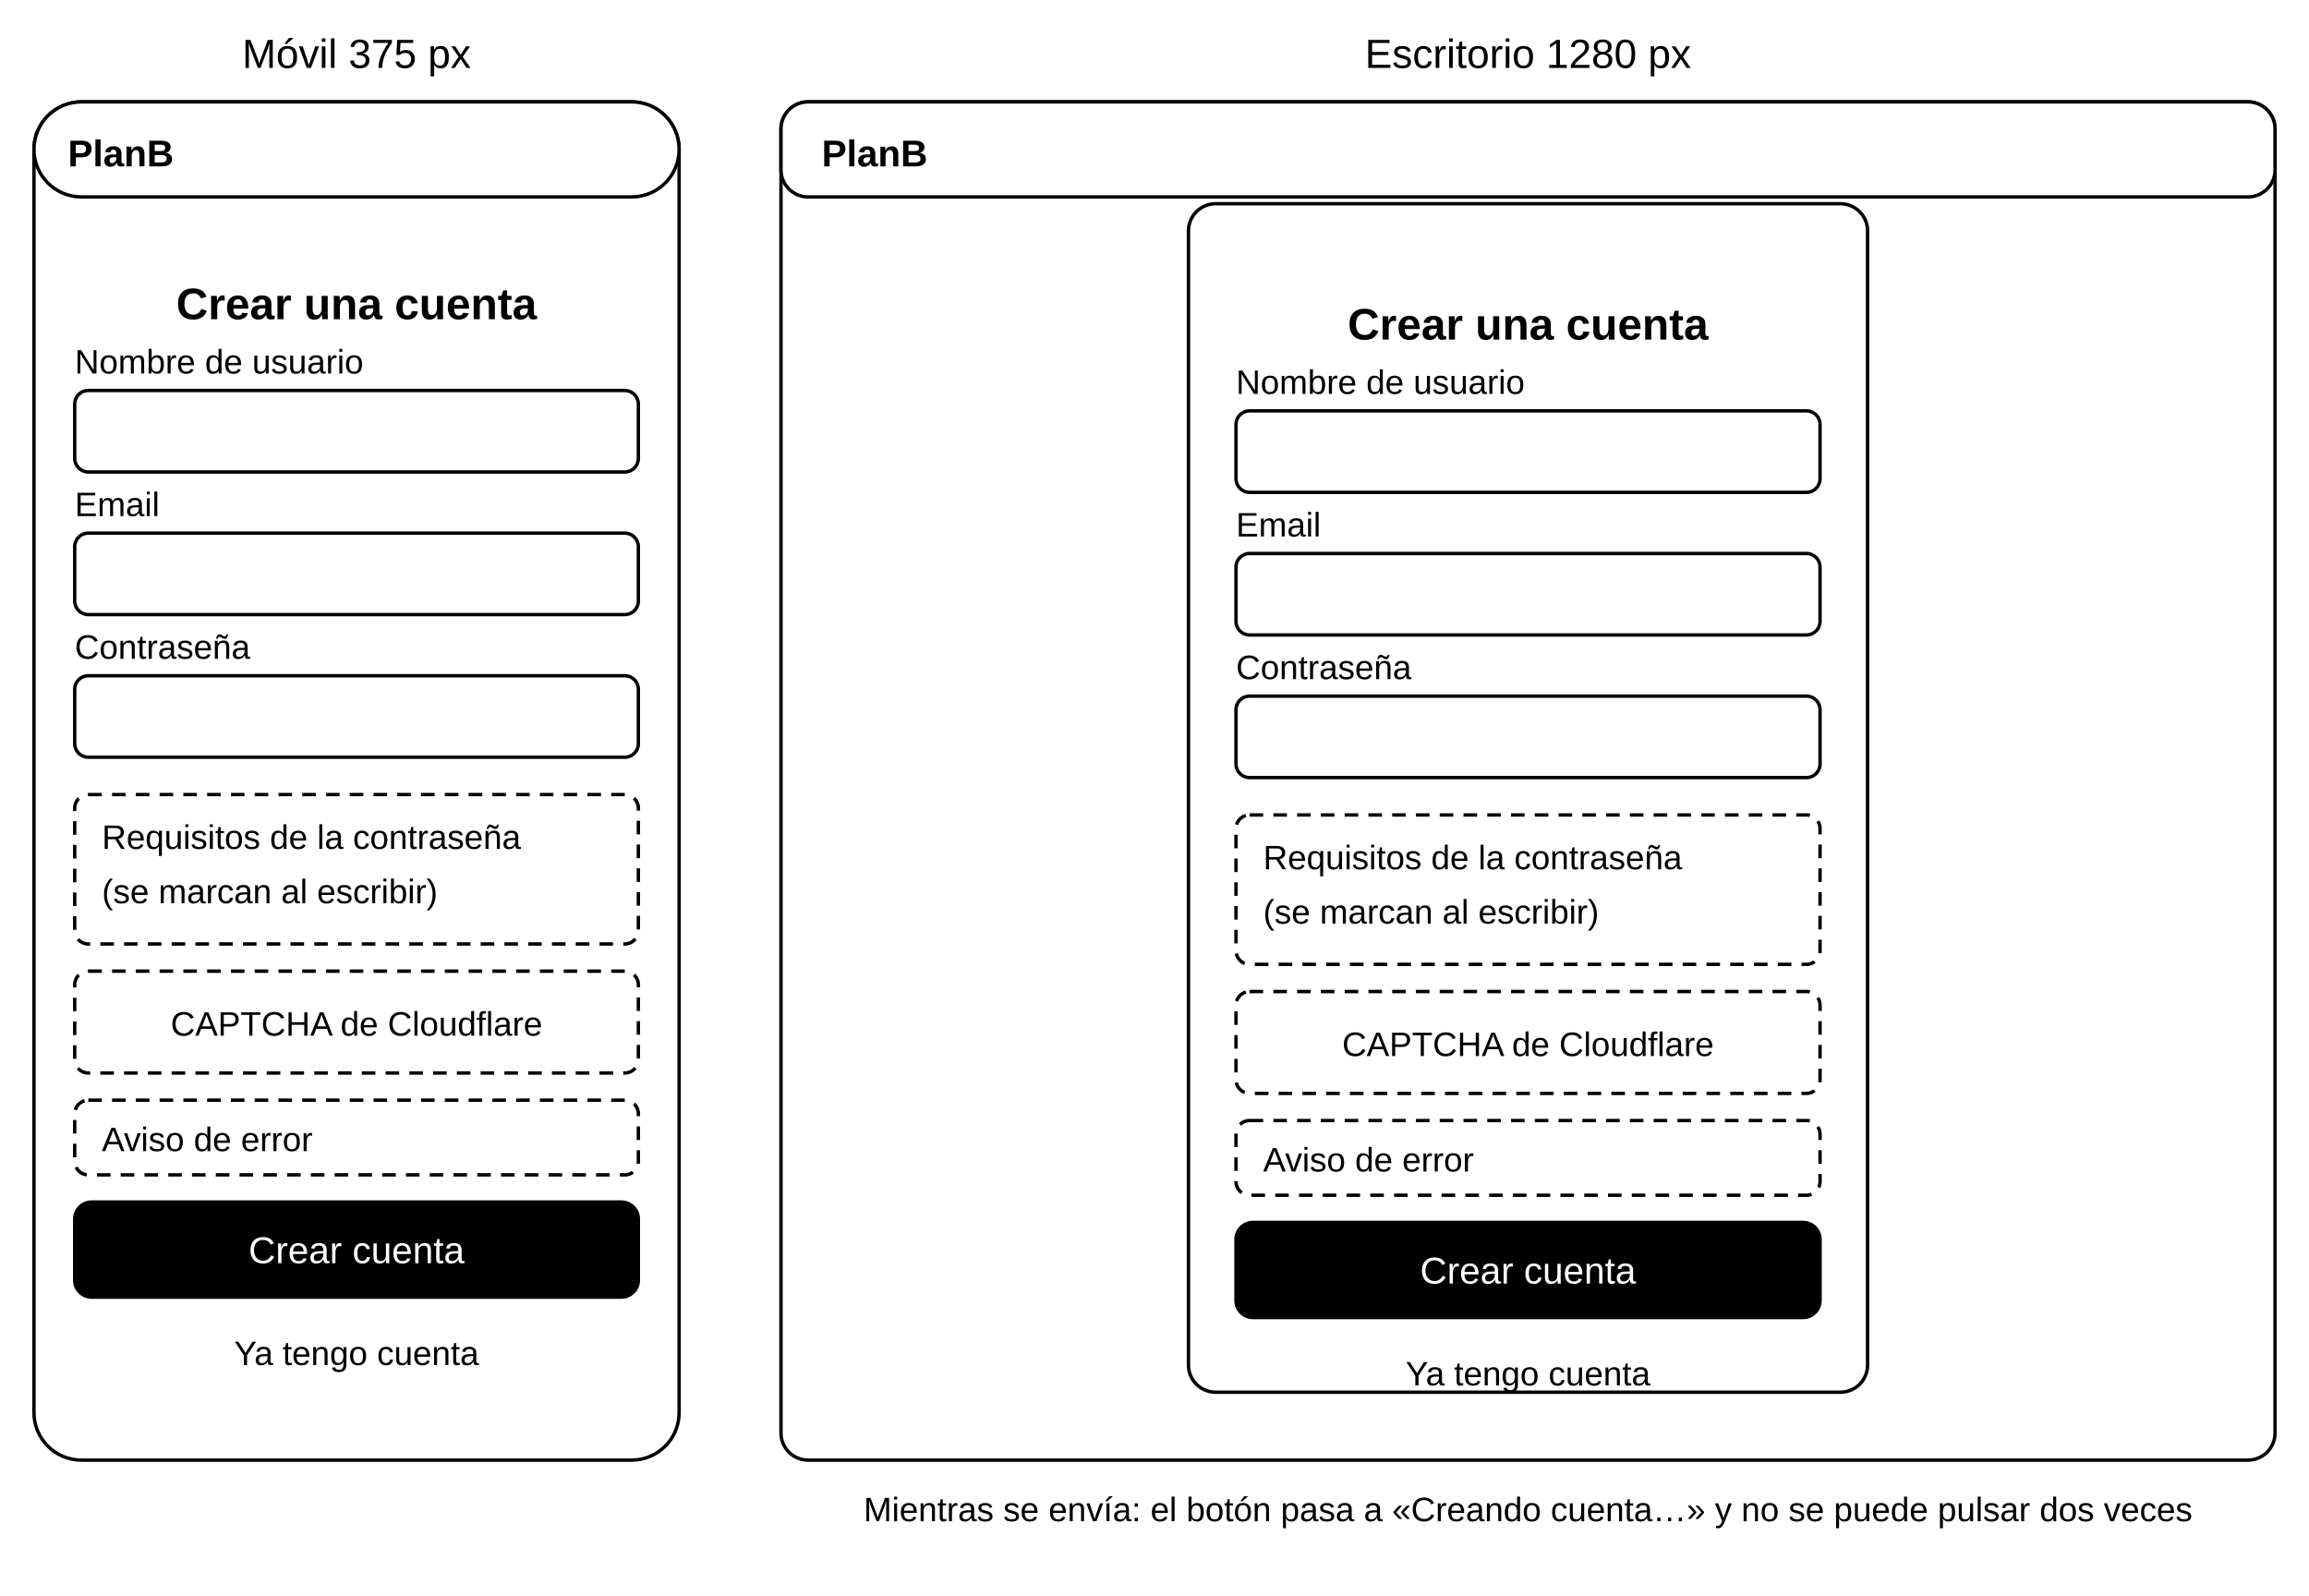
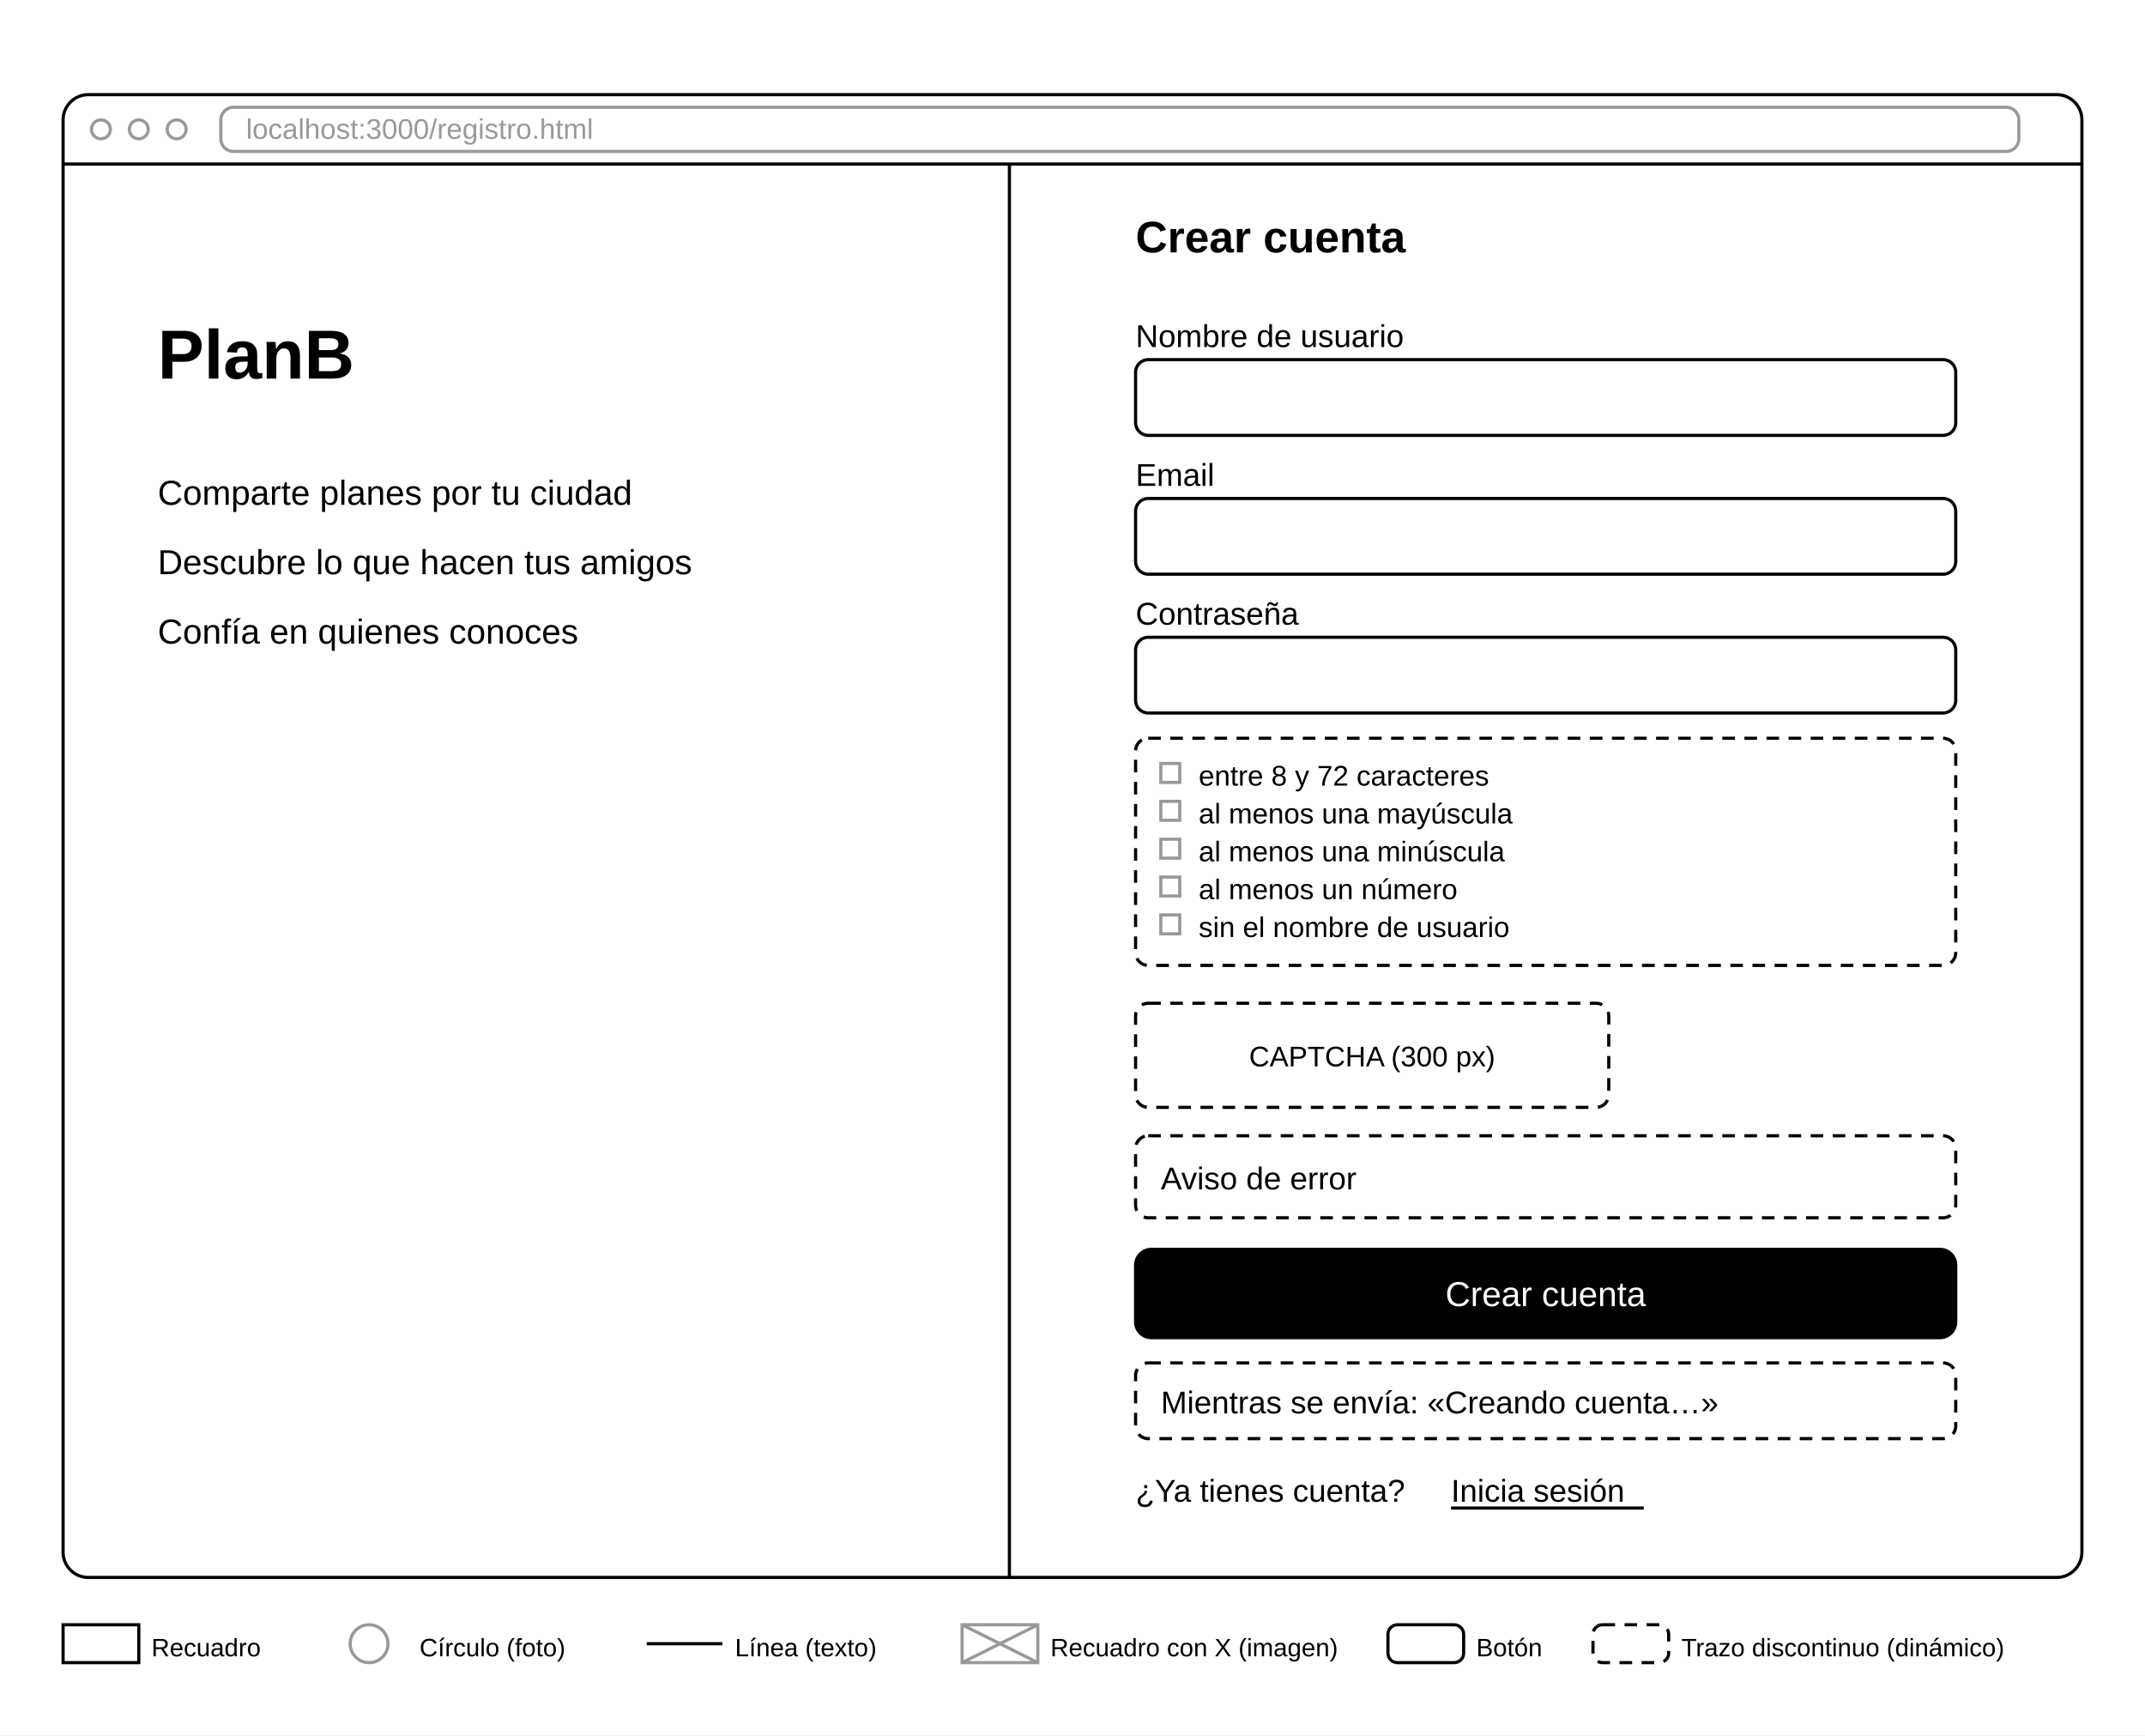
- <svg xmlns="http://www.w3.org/2000/svg" viewBox="0 0 680 470" width="680" height="470" role="img">
-   <rect width="680" height="470" fill="#fff" />
-   <text x="105" y="20" font-family="Arial, Helvetica, sans-serif" font-size="12" text-anchor="middle" fill="#000">Móvil 375 px</text>
-   <text x="450" y="20" font-family="Arial, Helvetica, sans-serif" font-size="12" text-anchor="middle" fill="#000">Escritorio 1280 px</text>
-   <rect x="10" y="30" width="190" height="400" rx="14" fill="#fff" stroke="#000" stroke-width="1" />
-   <rect x="10" y="30" width="190" height="28" rx="14" fill="#fff" stroke="#000" stroke-width="1" />
-   <text x="20" y="49" font-family="Arial, Helvetica, sans-serif" font-size="11" text-anchor="start" fill="#000" font-weight="bold">PlanB</text>
-   <text x="105.0" y="94" font-family="Arial, Helvetica, sans-serif" font-size="13" text-anchor="middle" fill="#000" font-weight="bold">Crear una cuenta</text>
-   <text x="22" y="110" font-family="Arial, Helvetica, sans-serif" font-size="10" text-anchor="start" fill="#000">Nombre de usuario</text>
-   <rect x="22" y="115" width="166" height="24" rx="4" fill="#fff" stroke="#000" stroke-width="1" />
-   <text x="22" y="152" font-family="Arial, Helvetica, sans-serif" font-size="10" text-anchor="start" fill="#000">Email</text>
-   <rect x="22" y="157" width="166" height="24" rx="4" fill="#fff" stroke="#000" stroke-width="1" />
-   <text x="22" y="194" font-family="Arial, Helvetica, sans-serif" font-size="10" text-anchor="start" fill="#000">Contraseña</text>
-   <rect x="22" y="199" width="166" height="24" rx="4" fill="#fff" stroke="#000" stroke-width="1" />
-   <rect x="22" y="234" width="166" height="44" rx="4" fill="#fff" stroke="#000" stroke-width="1" stroke-dasharray="4 3" />
-   <text x="30" y="250" font-family="Arial, Helvetica, sans-serif" font-size="10" text-anchor="start" fill="#000">Requisitos de la contraseña</text>
-   <text x="30" y="266" font-family="Arial, Helvetica, sans-serif" font-size="10" text-anchor="start" fill="#000">(se marcan al escribir)</text>
-   <rect x="22" y="286" width="166" height="30" rx="4" fill="#fff" stroke="#000" stroke-width="1" stroke-dasharray="4 3" />
-   <text x="105.0" y="305" font-family="Arial, Helvetica, sans-serif" font-size="10" text-anchor="middle" fill="#000">CAPTCHA de Cloudflare</text>
-   <rect x="22" y="324" width="166" height="22" rx="4" fill="#fff" stroke="#000" stroke-width="1" stroke-dasharray="4 3" />
-   <text x="30" y="339" font-family="Arial, Helvetica, sans-serif" font-size="10" text-anchor="start" fill="#000">Aviso de error</text>
-   <rect x="22" y="354" width="166" height="28" rx="5" fill="#000" stroke="#000" stroke-width="1" />
-   <text x="105.0" y="372.0" font-family="Arial, Helvetica, sans-serif" font-size="11" text-anchor="middle" fill="#fff">Crear cuenta</text>
-   <text x="105.0" y="402" font-family="Arial, Helvetica, sans-serif" font-size="10" text-anchor="middle" fill="#000">Ya tengo cuenta</text>
-   <rect x="230" y="30" width="440" height="400" rx="8" fill="#fff" stroke="#000" stroke-width="1" />
-   <rect x="230" y="30" width="440" height="28" rx="8" fill="#fff" stroke="#000" stroke-width="1" />
-   <text x="242" y="49" font-family="Arial, Helvetica, sans-serif" font-size="11" text-anchor="start" fill="#000" font-weight="bold">PlanB</text>
-   <rect x="350" y="60" width="200" height="350" rx="8" fill="#fff" stroke="#000" stroke-width="1" />
-   <text x="450.0" y="100" font-family="Arial, Helvetica, sans-serif" font-size="13" text-anchor="middle" fill="#000" font-weight="bold">Crear una cuenta</text>
-   <text x="364" y="116" font-family="Arial, Helvetica, sans-serif" font-size="10" text-anchor="start" fill="#000">Nombre de usuario</text>
-   <rect x="364" y="121" width="172" height="24" rx="4" fill="#fff" stroke="#000" stroke-width="1" />
-   <text x="364" y="158" font-family="Arial, Helvetica, sans-serif" font-size="10" text-anchor="start" fill="#000">Email</text>
-   <rect x="364" y="163" width="172" height="24" rx="4" fill="#fff" stroke="#000" stroke-width="1" />
-   <text x="364" y="200" font-family="Arial, Helvetica, sans-serif" font-size="10" text-anchor="start" fill="#000">Contraseña</text>
-   <rect x="364" y="205" width="172" height="24" rx="4" fill="#fff" stroke="#000" stroke-width="1" />
-   <rect x="364" y="240" width="172" height="44" rx="4" fill="#fff" stroke="#000" stroke-width="1" stroke-dasharray="4 3" />
-   <text x="372" y="256" font-family="Arial, Helvetica, sans-serif" font-size="10" text-anchor="start" fill="#000">Requisitos de la contraseña</text>
-   <text x="372" y="272" font-family="Arial, Helvetica, sans-serif" font-size="10" text-anchor="start" fill="#000">(se marcan al escribir)</text>
-   <rect x="364" y="292" width="172" height="30" rx="4" fill="#fff" stroke="#000" stroke-width="1" stroke-dasharray="4 3" />
-   <text x="450.0" y="311" font-family="Arial, Helvetica, sans-serif" font-size="10" text-anchor="middle" fill="#000">CAPTCHA de Cloudflare</text>
-   <rect x="364" y="330" width="172" height="22" rx="4" fill="#fff" stroke="#000" stroke-width="1" stroke-dasharray="4 3" />
-   <text x="372" y="345" font-family="Arial, Helvetica, sans-serif" font-size="10" text-anchor="start" fill="#000">Aviso de error</text>
-   <rect x="364" y="360" width="172" height="28" rx="5" fill="#000" stroke="#000" stroke-width="1" />
-   <text x="450.0" y="378.0" font-family="Arial, Helvetica, sans-serif" font-size="11" text-anchor="middle" fill="#fff">Crear cuenta</text>
-   <text x="450.0" y="408" font-family="Arial, Helvetica, sans-serif" font-size="10" text-anchor="middle" fill="#000">Ya tengo cuenta</text>
-   <text x="450" y="448" font-family="Arial, Helvetica, sans-serif" font-size="10" text-anchor="middle" fill="#000">Mientras se envía: el botón pasa a «Creando cuenta…» y no se puede pulsar dos veces</text>
+ <svg xmlns="http://www.w3.org/2000/svg" viewBox="0 0 680 550" width="680" height="550" role="img">
+   <rect width="680" height="550" fill="#fff" />
+   <rect x="20" y="30" width="640" height="470" rx="8" fill="#fff" stroke="#000" stroke-width="1" />
+   <line x1="20" y1="52" x2="660" y2="52" stroke="#000" stroke-width="1" />
+   <circle cx="32" cy="41" r="3" fill="#fff" stroke="#999" stroke-width="1" />
+   <circle cx="44" cy="41" r="3" fill="#fff" stroke="#999" stroke-width="1" />
+   <circle cx="56" cy="41" r="3" fill="#fff" stroke="#999" stroke-width="1" />
+   <rect x="70" y="34" width="570" height="14" rx="4" fill="#fff" stroke="#999" stroke-width="1" />
+   <text x="78" y="44" font-family="Arial, Helvetica, sans-serif" font-size="9" text-anchor="start" fill="#999">localhost:3000/registro.html</text>
+   <line x1="320" y1="52" x2="320" y2="500" stroke="#000" stroke-width="1" />
+   <text x="50" y="120" font-family="Arial, Helvetica, sans-serif" font-size="22" text-anchor="start" fill="#000" font-weight="bold">PlanB</text>
+   <text x="50" y="160" font-family="Arial, Helvetica, sans-serif" font-size="11" text-anchor="start" fill="#000">Comparte planes por tu ciudad</text>
+   <text x="50" y="182" font-family="Arial, Helvetica, sans-serif" font-size="11" text-anchor="start" fill="#000">Descubre lo que hacen tus amigos</text>
+   <text x="50" y="204" font-family="Arial, Helvetica, sans-serif" font-size="11" text-anchor="start" fill="#000">Confía en quienes conoces</text>
+   <text x="360" y="80" font-family="Arial, Helvetica, sans-serif" font-size="14" text-anchor="start" fill="#000" font-weight="bold">Crear cuenta</text>
+   <text x="360" y="110" font-family="Arial, Helvetica, sans-serif" font-size="10" text-anchor="start" fill="#000">Nombre de usuario</text>
+   <rect x="360" y="114" width="260" height="24" rx="4" fill="#fff" stroke="#000" stroke-width="1" />
+   <text x="360" y="154" font-family="Arial, Helvetica, sans-serif" font-size="10" text-anchor="start" fill="#000">Email</text>
+   <rect x="360" y="158" width="260" height="24" rx="4" fill="#fff" stroke="#000" stroke-width="1" />
+   <text x="360" y="198" font-family="Arial, Helvetica, sans-serif" font-size="10" text-anchor="start" fill="#000">Contraseña</text>
+   <rect x="360" y="202" width="260" height="24" rx="4" fill="#fff" stroke="#000" stroke-width="1" />
+   <rect x="360" y="234" width="260" height="72" rx="4" fill="#fff" stroke="#000" stroke-width="1" stroke-dasharray="4 3" />
+   <rect x="368" y="242" width="6" height="6" fill="#fff" stroke="#999" stroke-width="1" />
+   <text x="380" y="249" font-family="Arial, Helvetica, sans-serif" font-size="9" text-anchor="start" fill="#000">entre 8 y 72 caracteres</text>
+   <rect x="368" y="254" width="6" height="6" fill="#fff" stroke="#999" stroke-width="1" />
+   <text x="380" y="261" font-family="Arial, Helvetica, sans-serif" font-size="9" text-anchor="start" fill="#000">al menos una mayúscula</text>
+   <rect x="368" y="266" width="6" height="6" fill="#fff" stroke="#999" stroke-width="1" />
+   <text x="380" y="273" font-family="Arial, Helvetica, sans-serif" font-size="9" text-anchor="start" fill="#000">al menos una minúscula</text>
+   <rect x="368" y="278" width="6" height="6" fill="#fff" stroke="#999" stroke-width="1" />
+   <text x="380" y="285" font-family="Arial, Helvetica, sans-serif" font-size="9" text-anchor="start" fill="#000">al menos un número</text>
+   <rect x="368" y="290" width="6" height="6" fill="#fff" stroke="#999" stroke-width="1" />
+   <text x="380" y="297" font-family="Arial, Helvetica, sans-serif" font-size="9" text-anchor="start" fill="#000">sin el nombre de usuario</text>
+   <rect x="360" y="318" width="150" height="33" rx="4" fill="#fff" stroke="#000" stroke-width="1" stroke-dasharray="4 3" />
+   <text x="435" y="338" font-family="Arial, Helvetica, sans-serif" font-size="9" text-anchor="middle" fill="#000">CAPTCHA (300 px)</text>
+   <rect x="360" y="360" width="260" height="26" rx="4" fill="#fff" stroke="#000" stroke-width="1" stroke-dasharray="4 3" />
+   <text x="368" y="377" font-family="Arial, Helvetica, sans-serif" font-size="10" text-anchor="start" fill="#000">Aviso de error</text>
+   <rect x="360" y="396" width="260" height="28" rx="5" fill="#000" stroke="#000" stroke-width="1" />
+   <text x="490" y="414" font-family="Arial, Helvetica, sans-serif" font-size="11" text-anchor="middle" fill="#fff">Crear cuenta</text>
+   <rect x="360" y="432" width="260" height="24" rx="4" fill="#fff" stroke="#000" stroke-width="1" stroke-dasharray="4 3" />
+   <text x="368" y="448" font-family="Arial, Helvetica, sans-serif" font-size="10" text-anchor="start" fill="#000">Mientras se envía: «Creando cuenta…»</text>
+   <text x="360" y="476" font-family="Arial, Helvetica, sans-serif" font-size="10" text-anchor="start" fill="#000">¿Ya tienes cuenta?</text>
+   <text x="460" y="476" font-family="Arial, Helvetica, sans-serif" font-size="10" text-anchor="start" fill="#000">Inicia sesión</text>
+   <line x1="460" y1="478" x2="521.1" y2="478" stroke="#000" stroke-width="1" />
+   <rect x="20" y="515" width="24" height="12" fill="#fff" stroke="#000" stroke-width="1" />
+   <text x="48" y="525" font-family="Arial, Helvetica, sans-serif" font-size="8" text-anchor="start" fill="#000">Recuadro</text>
+   <circle cx="117" cy="521" r="6" fill="#fff" stroke="#999" stroke-width="1" />
+   <text x="133" y="525" font-family="Arial, Helvetica, sans-serif" font-size="8" text-anchor="start" fill="#000">Círculo (foto)</text>
+   <line x1="205" y1="521" x2="229" y2="521" stroke="#000" stroke-width="1" />
+   <text x="233" y="525" font-family="Arial, Helvetica, sans-serif" font-size="8" text-anchor="start" fill="#000">Línea (texto)</text>
+   <rect x="305" y="515" width="24" height="12" fill="#fff" stroke="#999" stroke-width="1" />
+   <line x1="305" y1="515" x2="329" y2="527" stroke="#999" stroke-width="1" />
+   <line x1="329" y1="515" x2="305" y2="527" stroke="#999" stroke-width="1" />
+   <text x="333" y="525" font-family="Arial, Helvetica, sans-serif" font-size="8" text-anchor="start" fill="#000">Recuadro con X (imagen)</text>
+   <rect x="440" y="515" width="24" height="12" rx="3" fill="#fff" stroke="#000" stroke-width="1" />
+   <text x="468" y="525" font-family="Arial, Helvetica, sans-serif" font-size="8" text-anchor="start" fill="#000">Botón</text>
+   <rect x="505" y="515" width="24" height="12" rx="3" fill="#fff" stroke="#000" stroke-width="1" stroke-dasharray="4 3" />
+   <text x="533" y="525" font-family="Arial, Helvetica, sans-serif" font-size="8" text-anchor="start" fill="#000">Trazo discontinuo (dinámico)</text>
</svg>
